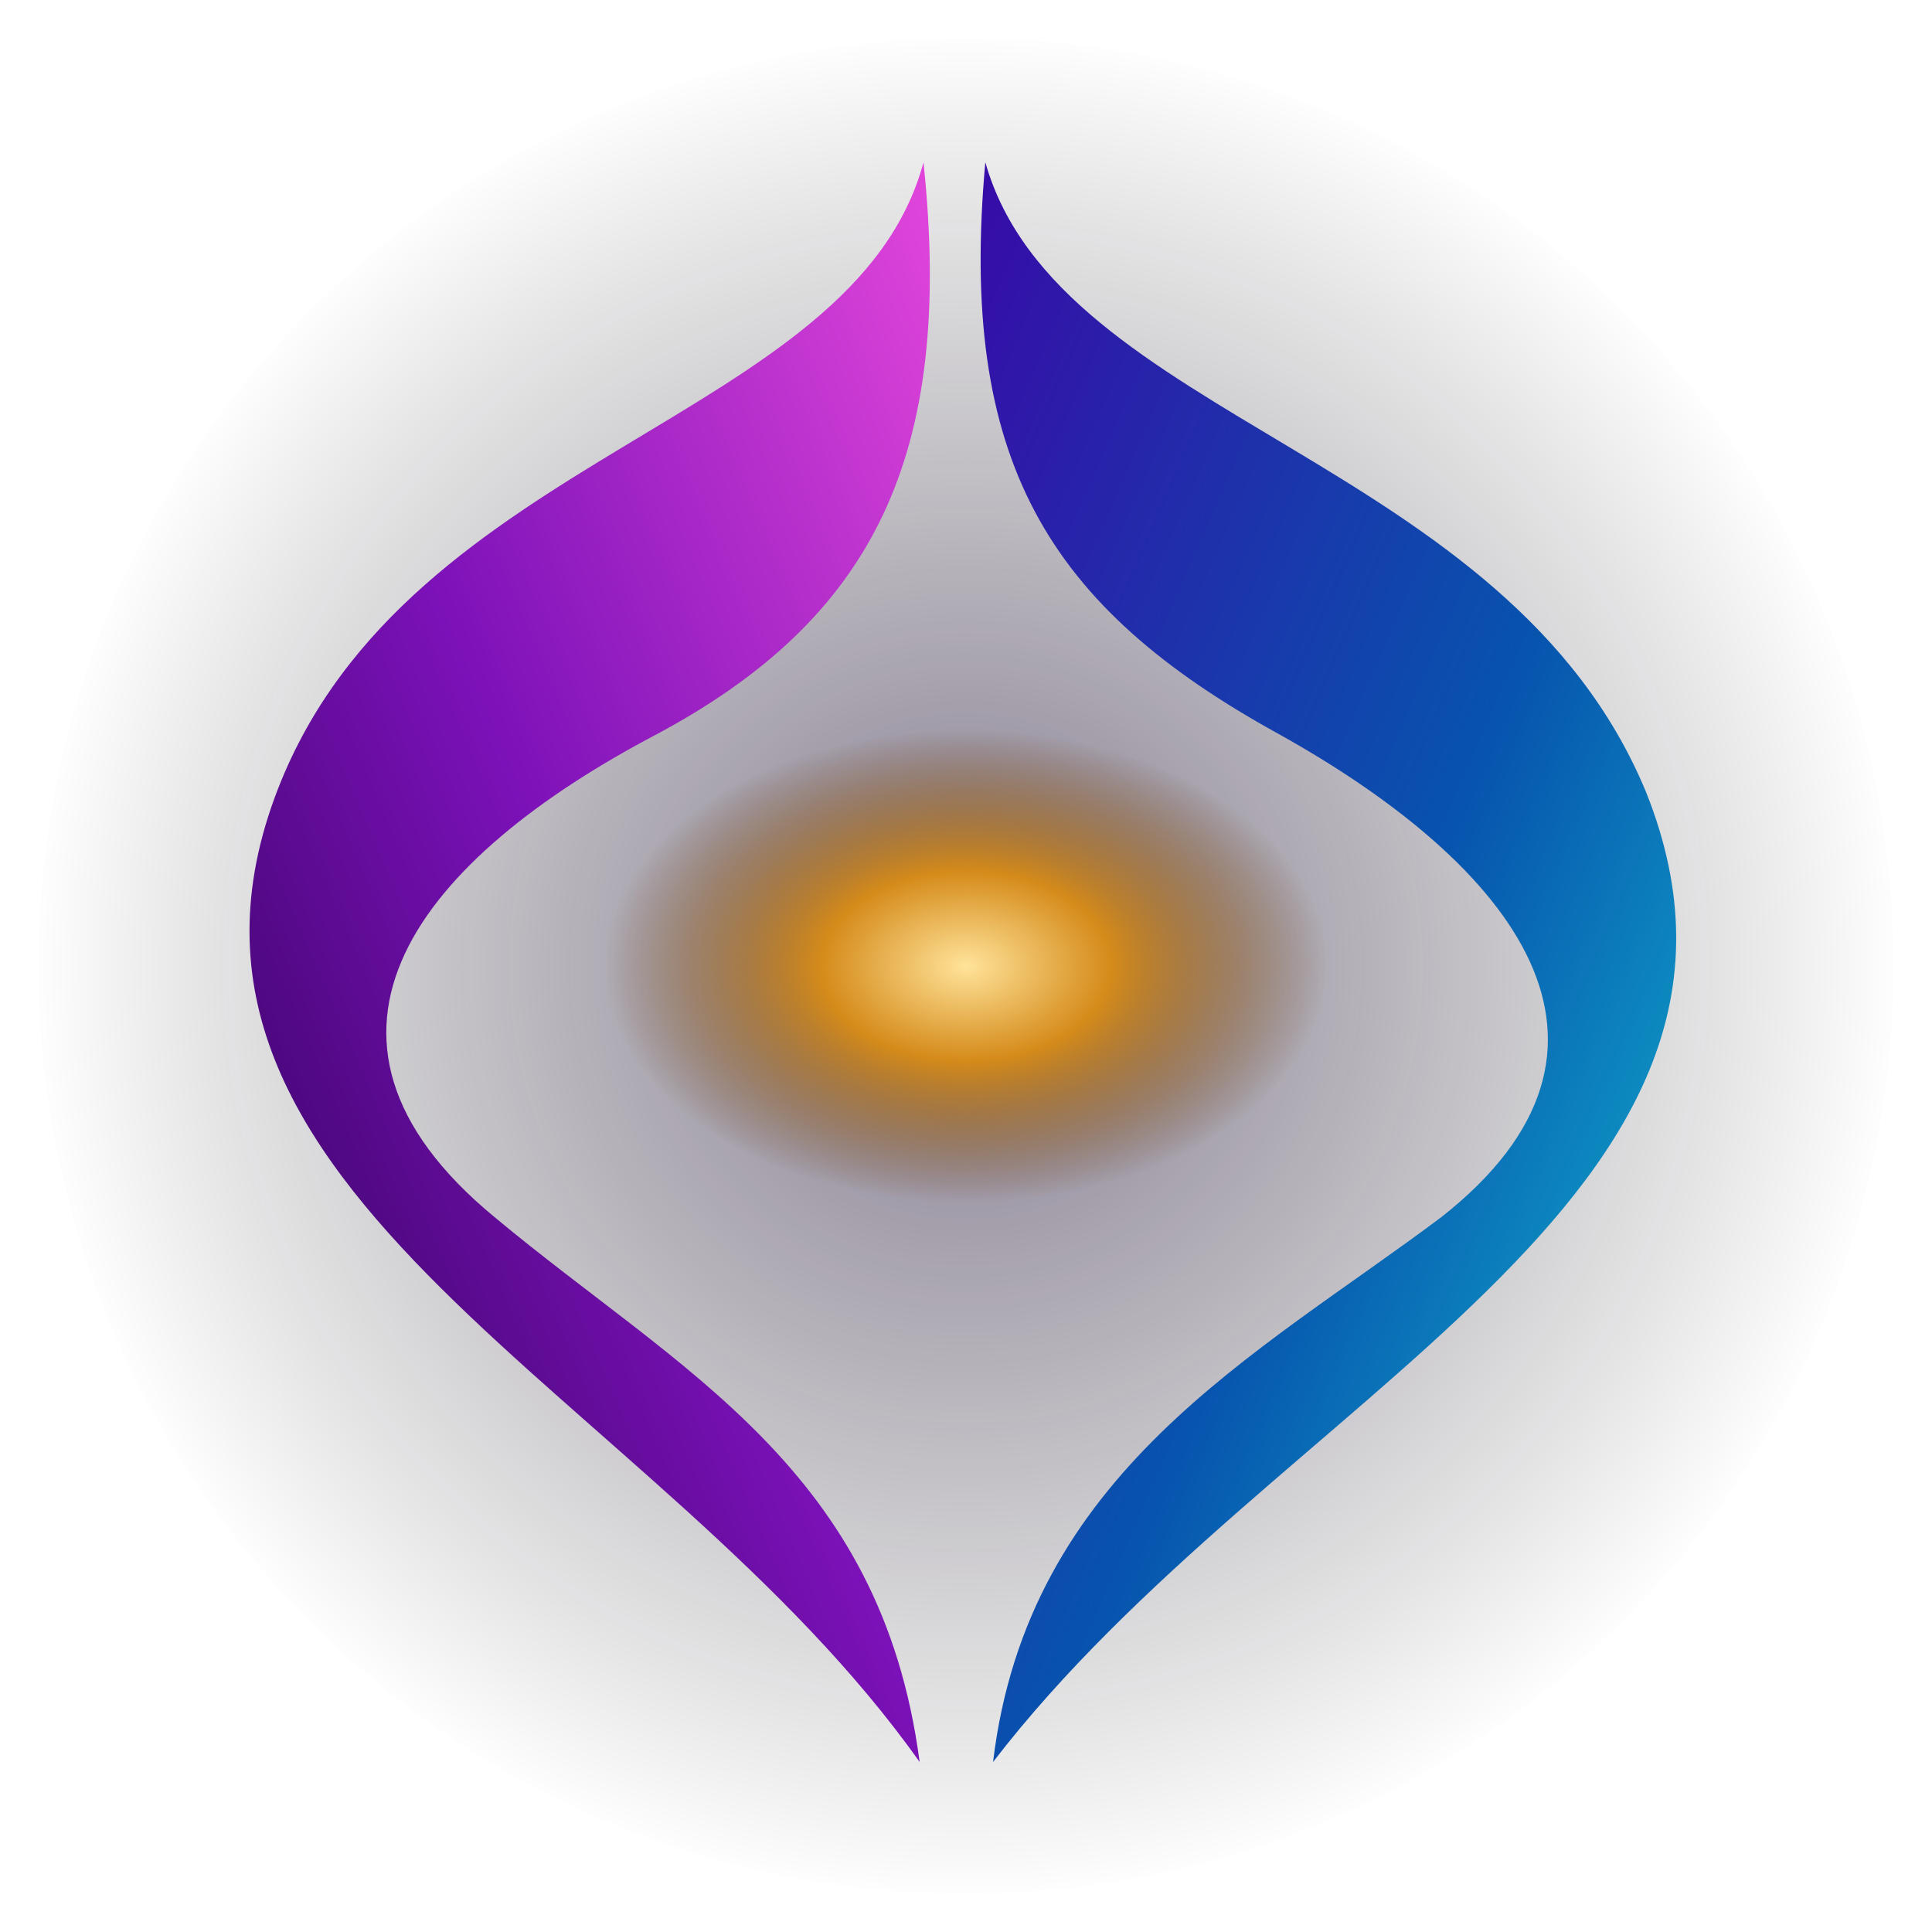
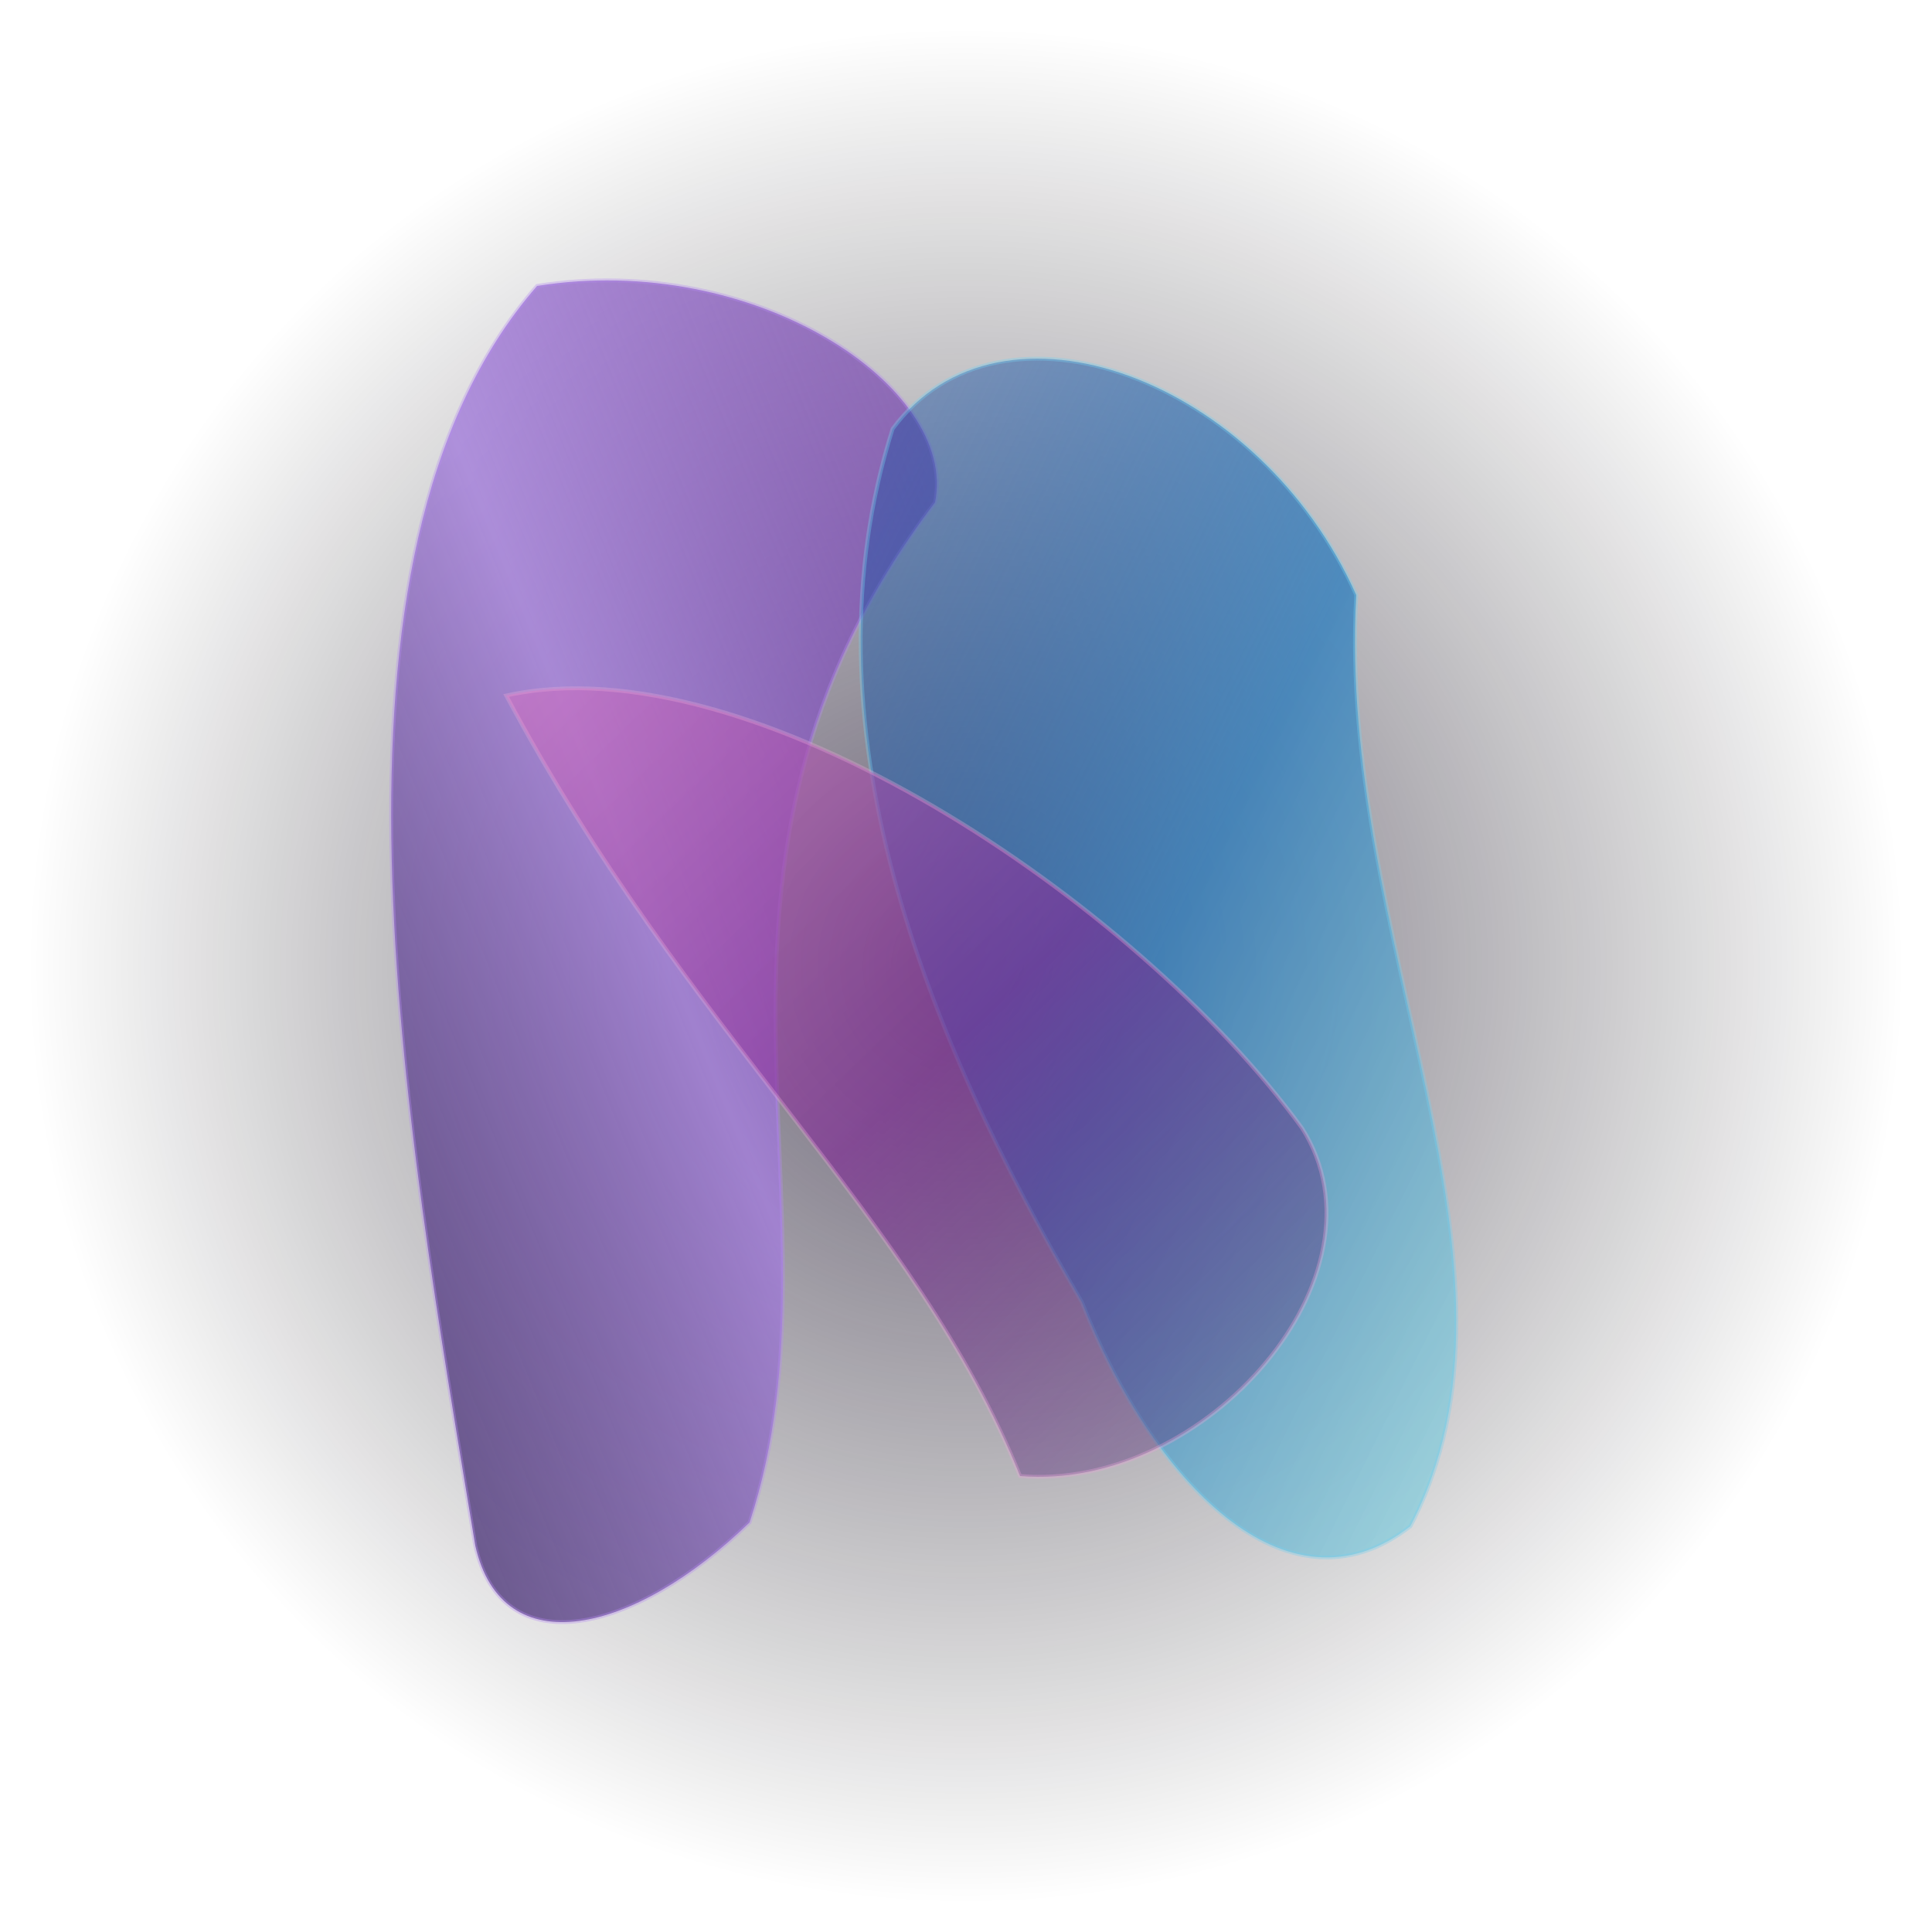
<svg xmlns="http://www.w3.org/2000/svg" viewBox="0 0 500 500">
  <defs>
-     <linearGradient id="left" x1="0" y1="1" x2="1" y2="0">
-       <stop stop-color="#25004e" />
-       <stop offset=".5" stop-color="#7b11b8" />
-       <stop offset="1" stop-color="#e246db" />
-     </linearGradient>
-     <linearGradient id="right" x1="0" y1="0" x2="1" y2="1">
-       <stop stop-color="#370ba8" />
-       <stop offset=".55" stop-color="#0754ae" />
-       <stop offset="1" stop-color="#13c4d2" />
-     </linearGradient>
-     <radialGradient id="gold">
-       <stop stop-color="#ffe39a" />
-       <stop offset=".4" stop-color="#d58b1a" />
-       <stop offset="1" stop-color="#603000" stop-opacity="0" />
-     </radialGradient>
    <radialGradient id="air">
-       <stop stop-color="#26133f" stop-opacity=".55" />
+       <stop stop-color="#201335" stop-opacity=".65" />
      <stop offset="1" stop-color="#000" stop-opacity="0" />
    </radialGradient>
+     <linearGradient id="a" x1="0" y1="1" x2="1" y2="0">
+       <stop stop-color="#251053" stop-opacity=".7" />
+       <stop offset=".5" stop-color="#a37ddb" stop-opacity=".8" />
+       <stop offset="1" stop-color="#5e20a3" stop-opacity=".55" />
+     </linearGradient>
+     <linearGradient id="b" x1="0" y1="0" x2="1" y2="1">
+       <stop stop-color="#17499e" stop-opacity=".4" />
+       <stop offset=".5" stop-color="#327fbd" stop-opacity=".8" />
+       <stop offset="1" stop-color="#8bd5df" stop-opacity=".7" />
+     </linearGradient>
+     <linearGradient id="c" x1="0" y1="0" x2="1" y2="1">
+       <stop stop-color="#d071c2" stop-opacity=".6" />
+       <stop offset=".5" stop-color="#7e2a94" stop-opacity=".65" />
+       <stop offset="1" stop-color="#42286c" stop-opacity=".3" />
+     </linearGradient>
  </defs>
-   <circle cx="250" cy="250" r="240" fill="url(#air)" />
-   <path d="M239 42 C221 109 106 117 72 204 C31 309 170 360 238 456 C228 380 176 355 128 315 C71 268 109 222 170 190 C226 160 247 118 239 42Z" fill="url(#left)" />
-   <path d="M255 42 C274 109 390 118 426 205 C468 310 330 361 257 456 C266 381 325 351 373 315 C429 271 392 224 331 190 C271 157 248 119 255 42Z" fill="url(#right)" />
-   <ellipse cx="250" cy="250" rx="93" ry="61" fill="url(#gold)" />
+   <circle cx="250" cy="250" r="245" fill="url(#air)" />
+   <path d="M139 74 C78 144 105 291 123 400 C130 431 164 423 194 394 C221 312 169 226 242 130 C248 100 195 65 139 74Z" fill="url(#a)" stroke="#b58bf0" stroke-opacity=".35" />
+   <path d="M231 111 C259 73 326 98 351 154 C346 243 400 328 365 395 C333 420 298 383 280 337 C239 267 207 187 231 111Z" fill="url(#b)" stroke="#75cded" stroke-opacity=".35" />
+   <path d="M131 180 C194 166 294 233 337 292 C361 330 312 386 264 382 C237 315 178 268 131 180Z" fill="url(#c)" stroke="#e6a4d7" stroke-opacity=".35" />
</svg>
